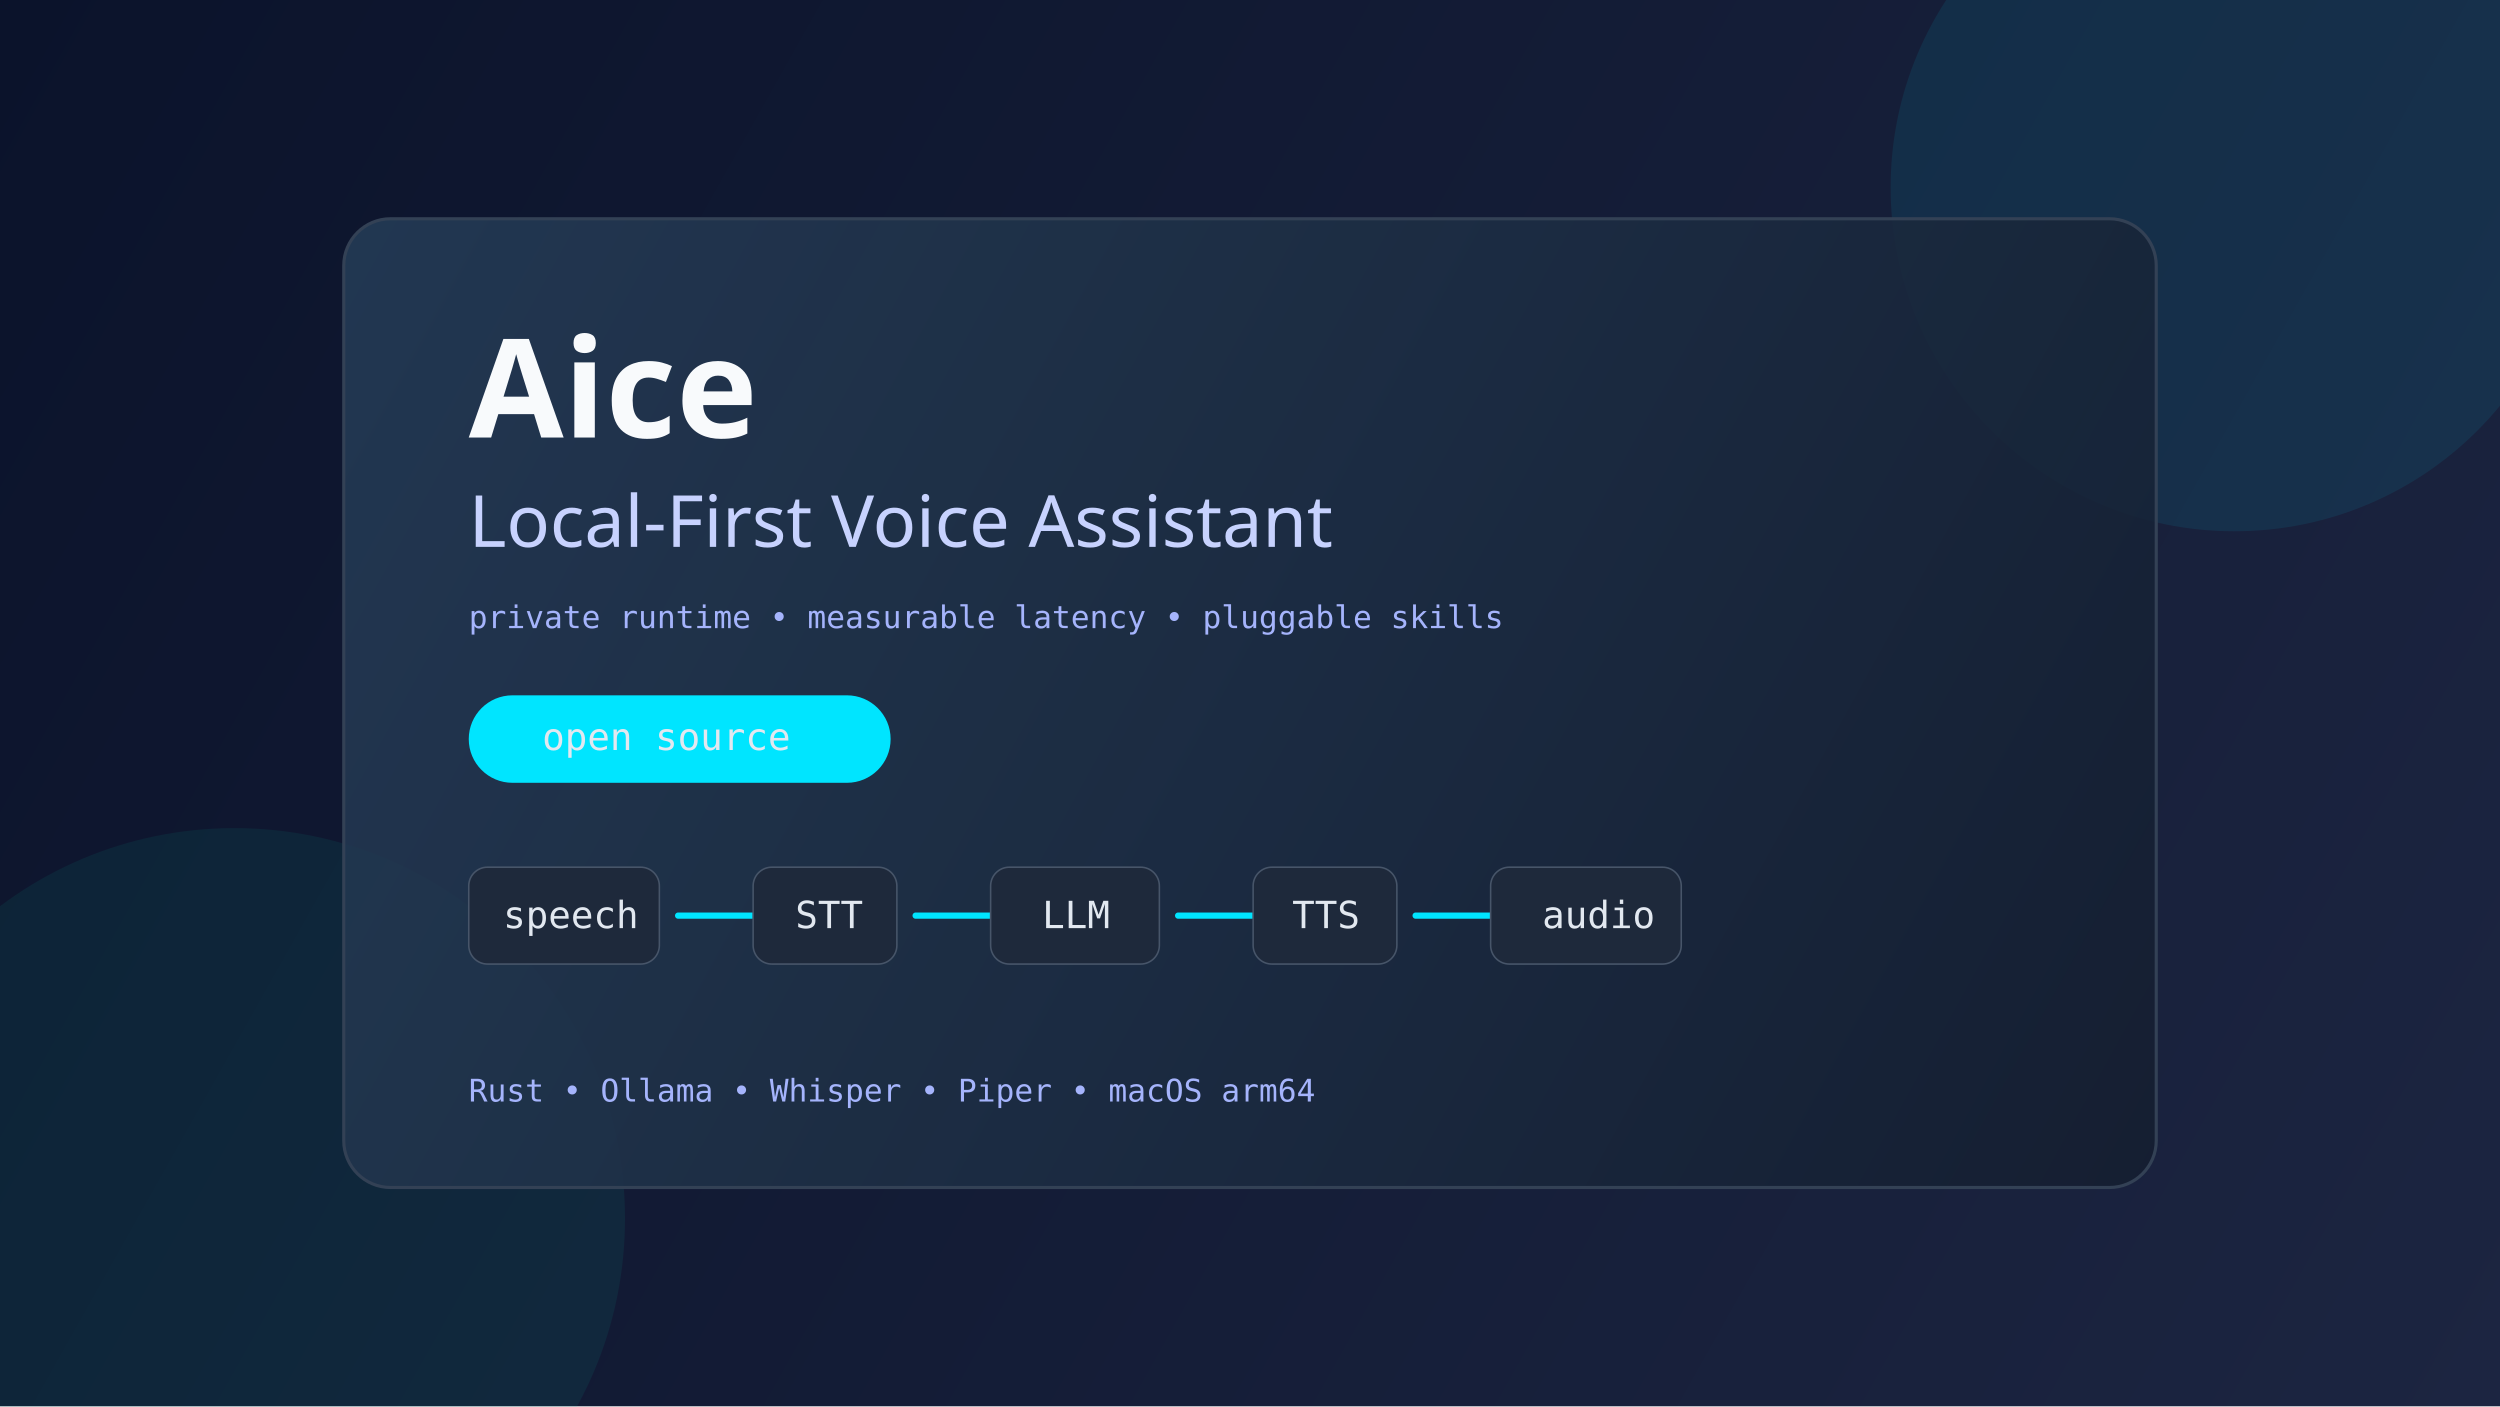
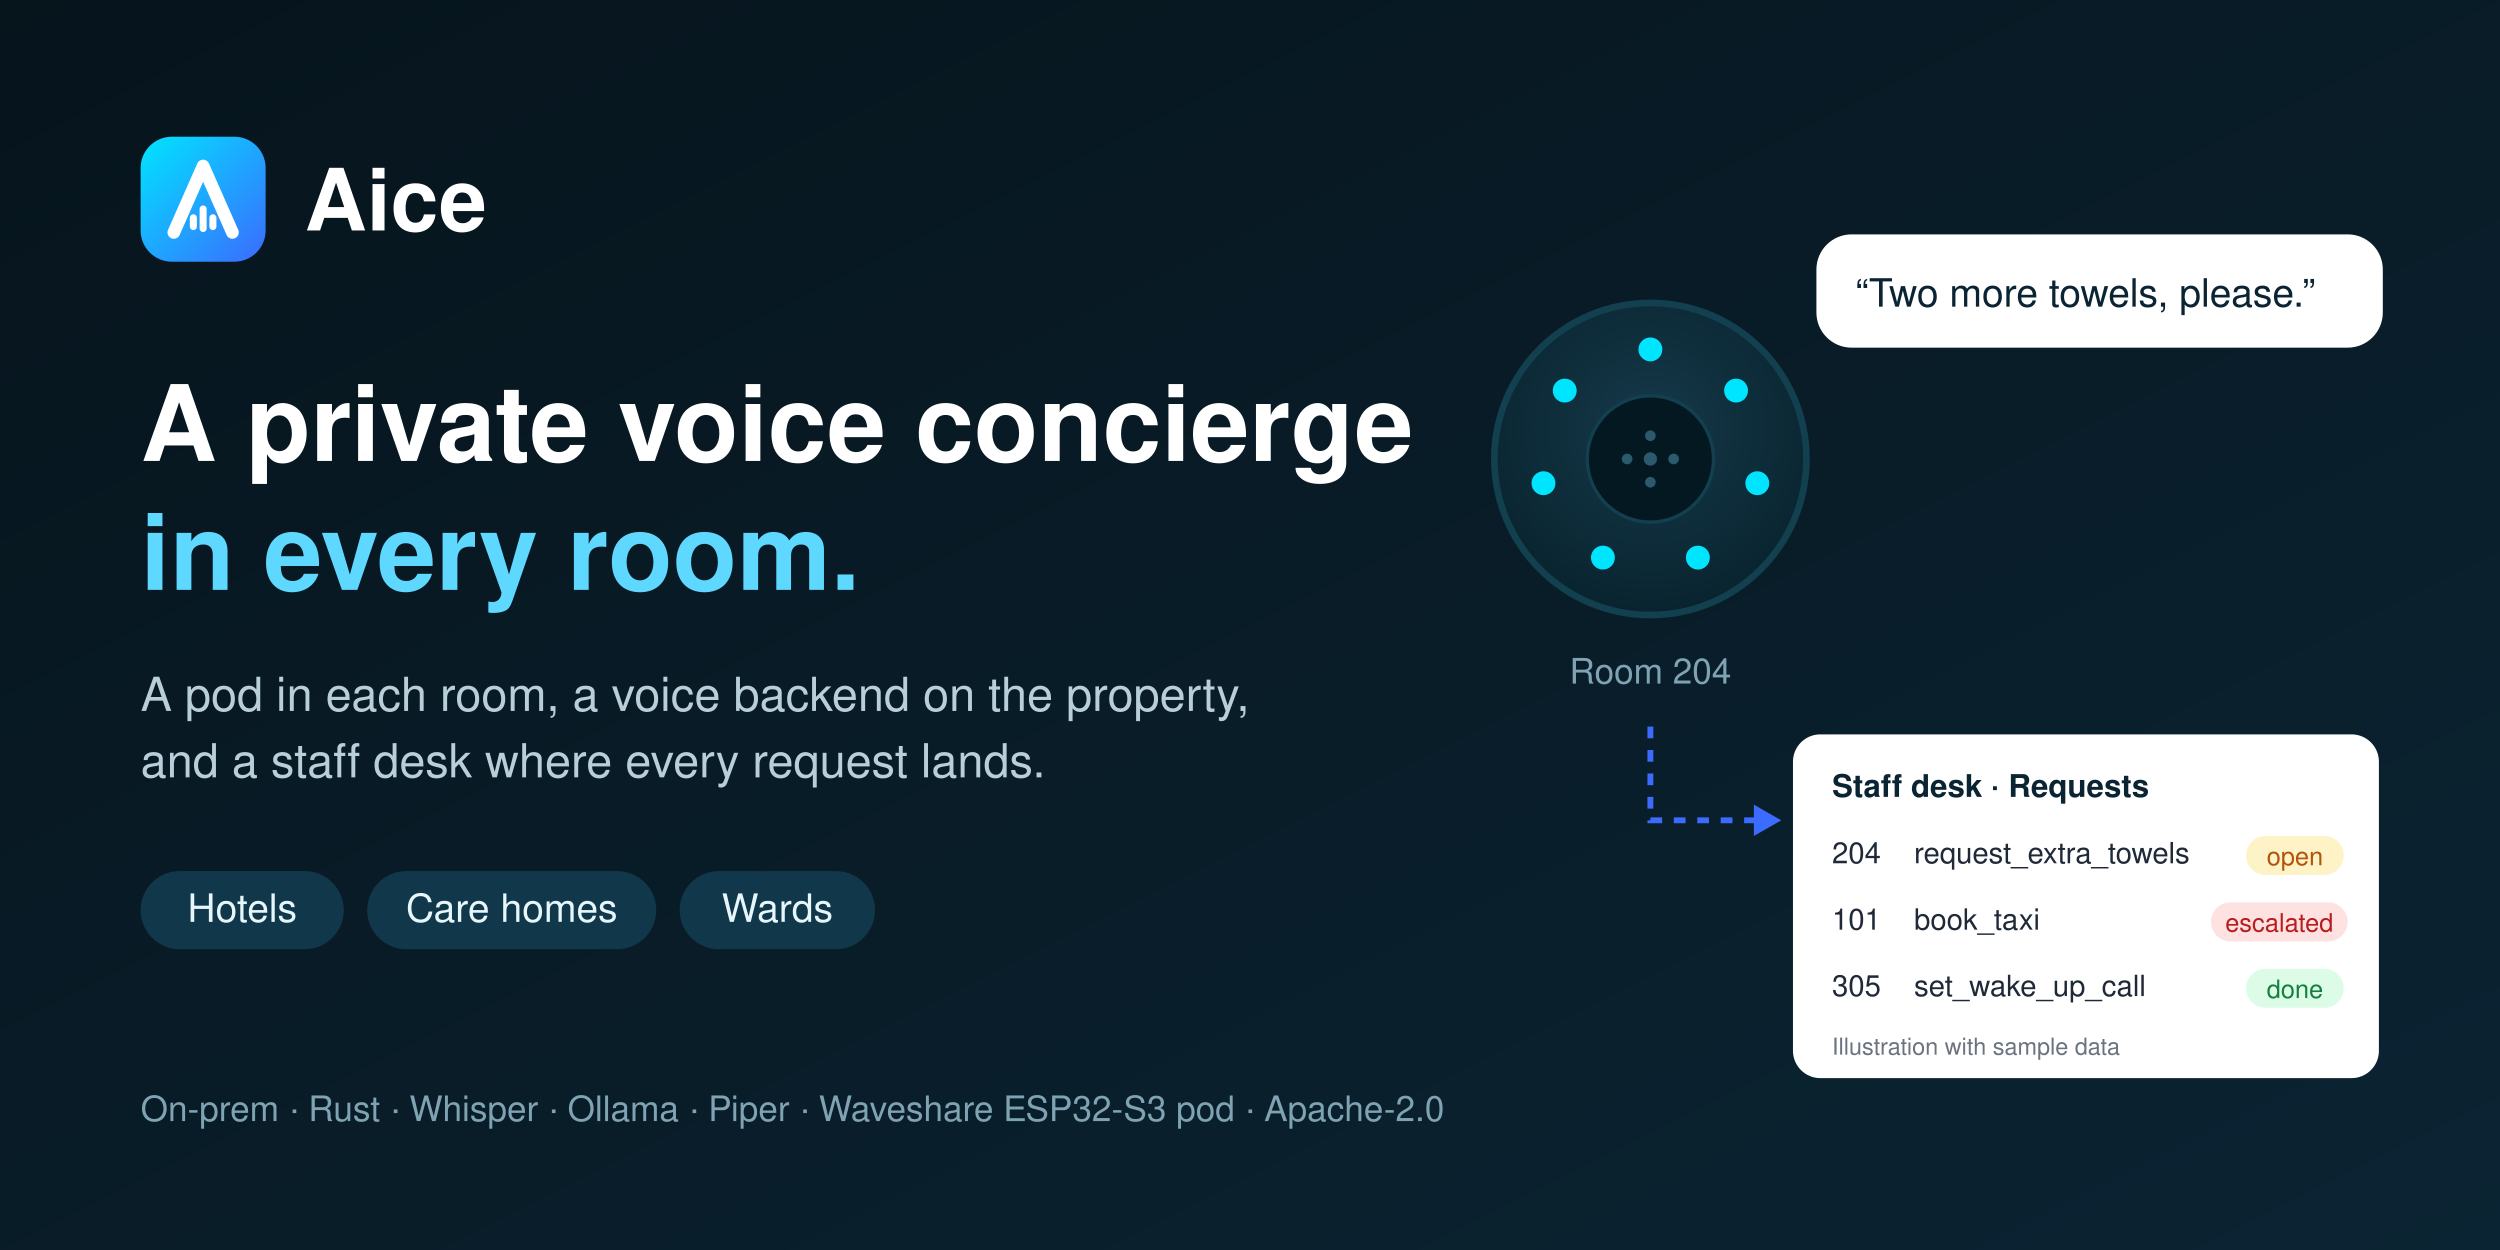
- <svg xmlns="http://www.w3.org/2000/svg" width="1600" height="900" viewBox="0 0 1600 900" fill="none">
+ <svg xmlns="http://www.w3.org/2000/svg" width="1280" height="640" viewBox="0 0 1280 640" role="img" aria-label="Aice: a private voice concierge in every room. A pod in each room sends requests to the staff desk.">
  <defs>
-     <linearGradient id="bg" x1="0" y1="0" x2="1600" y2="900" gradientUnits="userSpaceOnUse">
-       <stop stop-color="#0B132B" />
-       <stop offset="1" stop-color="#1C2541" />
+     <linearGradient id="bg" x1="0" y1="0" x2="1" y2="1">
+       <stop offset="0" stop-color="#06141c" />
+       <stop offset="1" stop-color="#0b2433" />
    </linearGradient>
-     <linearGradient id="panel" x1="220" y1="140" x2="1380" y2="780" gradientUnits="userSpaceOnUse">
-       <stop stop-color="#243B55" stop-opacity="0.9" />
-       <stop offset="1" stop-color="#141E30" stop-opacity="0.9" />
+     <linearGradient id="lg" x1="0" y1="0" x2="1" y2="1">
+       <stop offset="0" stop-color="#00E5FF" />
+       <stop offset="1" stop-color="#3B6BFF" />
    </linearGradient>
-     <linearGradient id="accent" x1="0" y1="0" x2="260" y2="0" gradientUnits="userSpaceOnUse">
-       <stop stop-color="#00C9A7" />
-       <stop offset="1" stop-color="#00E5FF" />
-     </linearGradient>
-     <style>
-       .title { font-family: "Avenir Next", "Segoe UI", sans-serif; font-weight: 700; fill: #F8FAFC; }
-       .subtitle { font-family: "Avenir Next", "Segoe UI", sans-serif; font-weight: 500; fill: #C7D2FE; }
-       .label { font-family: "JetBrains Mono", "Menlo", monospace; font-size: 24px; fill: #E2E8F0; }
-       .small { font-family: "JetBrains Mono", "Menlo", monospace; font-size: 20px; fill: #A5B4FC; }
-     </style>
+     <radialGradient id="pg" cx="50%" cy="40%" r="70%">
+       <stop offset="0" stop-color="#16394a" />
+       <stop offset="1" stop-color="#06202A" />
+     </radialGradient>
  </defs>
-   <rect width="1600" height="900" fill="url(#bg)" />
-   <circle cx="1430" cy="120" r="220" fill="#00E5FF" fill-opacity="0.08" />
-   <circle cx="150" cy="780" r="250" fill="#00C9A7" fill-opacity="0.08" />
-   <rect x="220" y="140" width="1160" height="620" rx="30" fill="url(#panel)" stroke="#334155" stroke-width="2" />
-   <text x="300" y="280" class="title" font-size="88">Aice</text>
-   <text x="300" y="350" class="subtitle" font-size="46">Local-First Voice Assistant</text>
-   <text x="300" y="402" class="small">private runtime • measurable latency • pluggable skills</text>
-   <rect x="300" y="445" width="270" height="56" rx="28" fill="url(#accent)" />
-   <text x="347" y="480" class="label" font-size="24" fill="#06202A">open source</text>
-   <g transform="translate(300 555)">
-     <rect x="0" y="0" width="122" height="62" rx="12" fill="#1E293B" stroke="#475569" />
-     <text x="22" y="39" class="label">speech</text>
-     <path d="M134 31H182" stroke="#00E5FF" stroke-width="4" stroke-linecap="round" />
-     <rect x="182" y="0" width="92" height="62" rx="12" fill="#1E293B" stroke="#475569" />
-     <text x="209" y="39" class="label">STT</text>
-     <path d="M286 31H334" stroke="#00E5FF" stroke-width="4" stroke-linecap="round" />
-     <rect x="334" y="0" width="108" height="62" rx="12" fill="#1E293B" stroke="#475569" />
-     <text x="367" y="39" class="label">LLM</text>
-     <path d="M454 31H502" stroke="#00E5FF" stroke-width="4" stroke-linecap="round" />
-     <rect x="502" y="0" width="92" height="62" rx="12" fill="#1E293B" stroke="#475569" />
-     <text x="527" y="39" class="label">TTS</text>
-     <path d="M606 31H654" stroke="#00E5FF" stroke-width="4" stroke-linecap="round" />
-     <rect x="654" y="0" width="122" height="62" rx="12" fill="#1E293B" stroke="#475569" />
-     <text x="687" y="39" class="label">audio</text>
+   <rect width="1280" height="640" fill="url(#bg)" />
+   <g transform="translate(72 70)">
+     <rect width="64" height="64" rx="16" fill="url(#lg)" />
+     <path d="M17 49 32 15 47 49" fill="none" stroke="#fff" stroke-width="6.5" stroke-linecap="round" stroke-linejoin="round" />
+     <path d="M27 41.5v4.5M32 37v10M37 41.5v4.5" stroke="#fff" stroke-width="3.6" stroke-linecap="round" />
  </g>
-   <text x="300" y="705" class="small">Rust • Ollama • Whisper • Piper • macOS arm64</text>
+   <text x="156" y="118" font-family="Segoe UI, Helvetica, Arial, sans-serif" font-size="44" font-weight="700" fill="#ffffff">Aice</text>
+   <text x="72" y="236" font-family="Segoe UI, Helvetica, Arial, sans-serif" font-size="54" font-weight="700" fill="#ffffff">A private voice concierge</text>
+   <text x="72" y="302" font-family="Segoe UI, Helvetica, Arial, sans-serif" font-size="54" font-weight="700" fill="#5fd8ff">in every room.</text>
+   <text x="72" y="364" font-family="Segoe UI, Helvetica, Arial, sans-serif" font-size="24" fill="#b8cfda">A pod in each room, a voice backend on the property,</text>
+   <text x="72" y="398" font-family="Segoe UI, Helvetica, Arial, sans-serif" font-size="24" fill="#b8cfda">and a staff desk where every request lands.</text>
+   <g font-family="Segoe UI, Helvetica, Arial, sans-serif" font-size="20" fill="#e6f6fb">
+     <rect x="72" y="446" width="104" height="40" rx="20" fill="#11384a" />
+     <text x="124" y="472" text-anchor="middle">Hotels</text>
+     <rect x="188" y="446" width="148" height="40" rx="20" fill="#11384a" />
+     <text x="262" y="472" text-anchor="middle">Care homes</text>
+     <rect x="348" y="446" width="100" height="40" rx="20" fill="#11384a" />
+     <text x="398" y="472" text-anchor="middle">Wards</text>
+   </g>
+   <text x="72" y="574" font-family="Segoe UI, Helvetica, Arial, sans-serif" font-size="18" fill="#7fa3b3">On-prem · Rust · Whisper · Ollama · Piper · Waveshare ESP32-S3 pod · Apache-2.0</text>
+   <g transform="translate(760 150) scale(1.7)">
+     <circle cx="50" cy="50" r="47" fill="url(#pg)" stroke="#12404f" stroke-width="2" />
+     <g fill="#00E5FF">
+       <circle cx="50.0" cy="17.0" r="3.6" />
+       <circle cx="75.8" cy="29.4" r="3.6" />
+       <circle cx="82.2" cy="57.3" r="3.6" />
+       <circle cx="64.3" cy="79.7" r="3.6" />
+       <circle cx="35.7" cy="79.7" r="3.6" />
+       <circle cx="17.8" cy="57.3" r="3.6" />
+       <circle cx="24.2" cy="29.4" r="3.6" />
+     </g>
+     <circle cx="50" cy="50" r="19" fill="#041821" stroke="#12404f" />
+     <g fill="#2b5a6c">
+       <circle cx="50" cy="50" r="2" />
+       <circle cx="43" cy="50" r="1.6" />
+       <circle cx="57" cy="50" r="1.6" />
+       <circle cx="50" cy="43" r="1.6" />
+       <circle cx="50" cy="57" r="1.6" />
+     </g>
+   </g>
+   <text x="845" y="350" text-anchor="middle" font-family="Segoe UI, Helvetica, Arial, sans-serif" font-size="18" fill="#7fa3b3">Room 204</text>
+   <rect x="930" y="120" width="290" height="58" rx="18" fill="#ffffff" />
+   <text x="950" y="157" font-family="Segoe UI, Helvetica, Arial, sans-serif" font-size="20" fill="#0b2433">“Two more towels, please.”</text>
+   <path d="M845 372 V420 H900" fill="none" stroke="#3B6BFF" stroke-width="3" stroke-dasharray="6 6" />
+   <path d="M898 412 L912 420 L898 428 Z" fill="#3B6BFF" />
+   <rect x="918" y="376" width="300" height="176" rx="14" fill="#ffffff" />
+   <text x="938" y="408" font-family="Segoe UI, Helvetica, Arial, sans-serif" font-size="16" font-weight="700" fill="#0b2433">Staff desk · Requests</text>
+   <g font-family="Segoe UI, Helvetica, Arial, sans-serif" font-size="15" fill="#1f2937">
+     <text x="938" y="442">204</text>
+     <text x="980" y="442">request_extra_towels</text>
+     <rect x="1150" y="428" width="50" height="20" rx="10" fill="#fef3c7" />
+     <text x="1175" y="443" text-anchor="middle" fill="#b45309" font-size="13">open</text>
+     <text x="938" y="476">101</text>
+     <text x="980" y="476">book_taxi</text>
+     <rect x="1132" y="462" width="70" height="20" rx="10" fill="#fee2e2" />
+     <text x="1167" y="477" text-anchor="middle" fill="#b91c1c" font-size="13">escalated</text>
+     <text x="938" y="510">305</text>
+     <text x="980" y="510">set_wake_up_call</text>
+     <rect x="1150" y="496" width="50" height="20" rx="10" fill="#dcfce7" />
+     <text x="1175" y="511" text-anchor="middle" fill="#15803d" font-size="13">done</text>
+   </g>
+   <text x="938" y="540" font-family="Segoe UI, Helvetica, Arial, sans-serif" font-size="12" fill="#6b7280">Illustration with sample data</text>
</svg>
